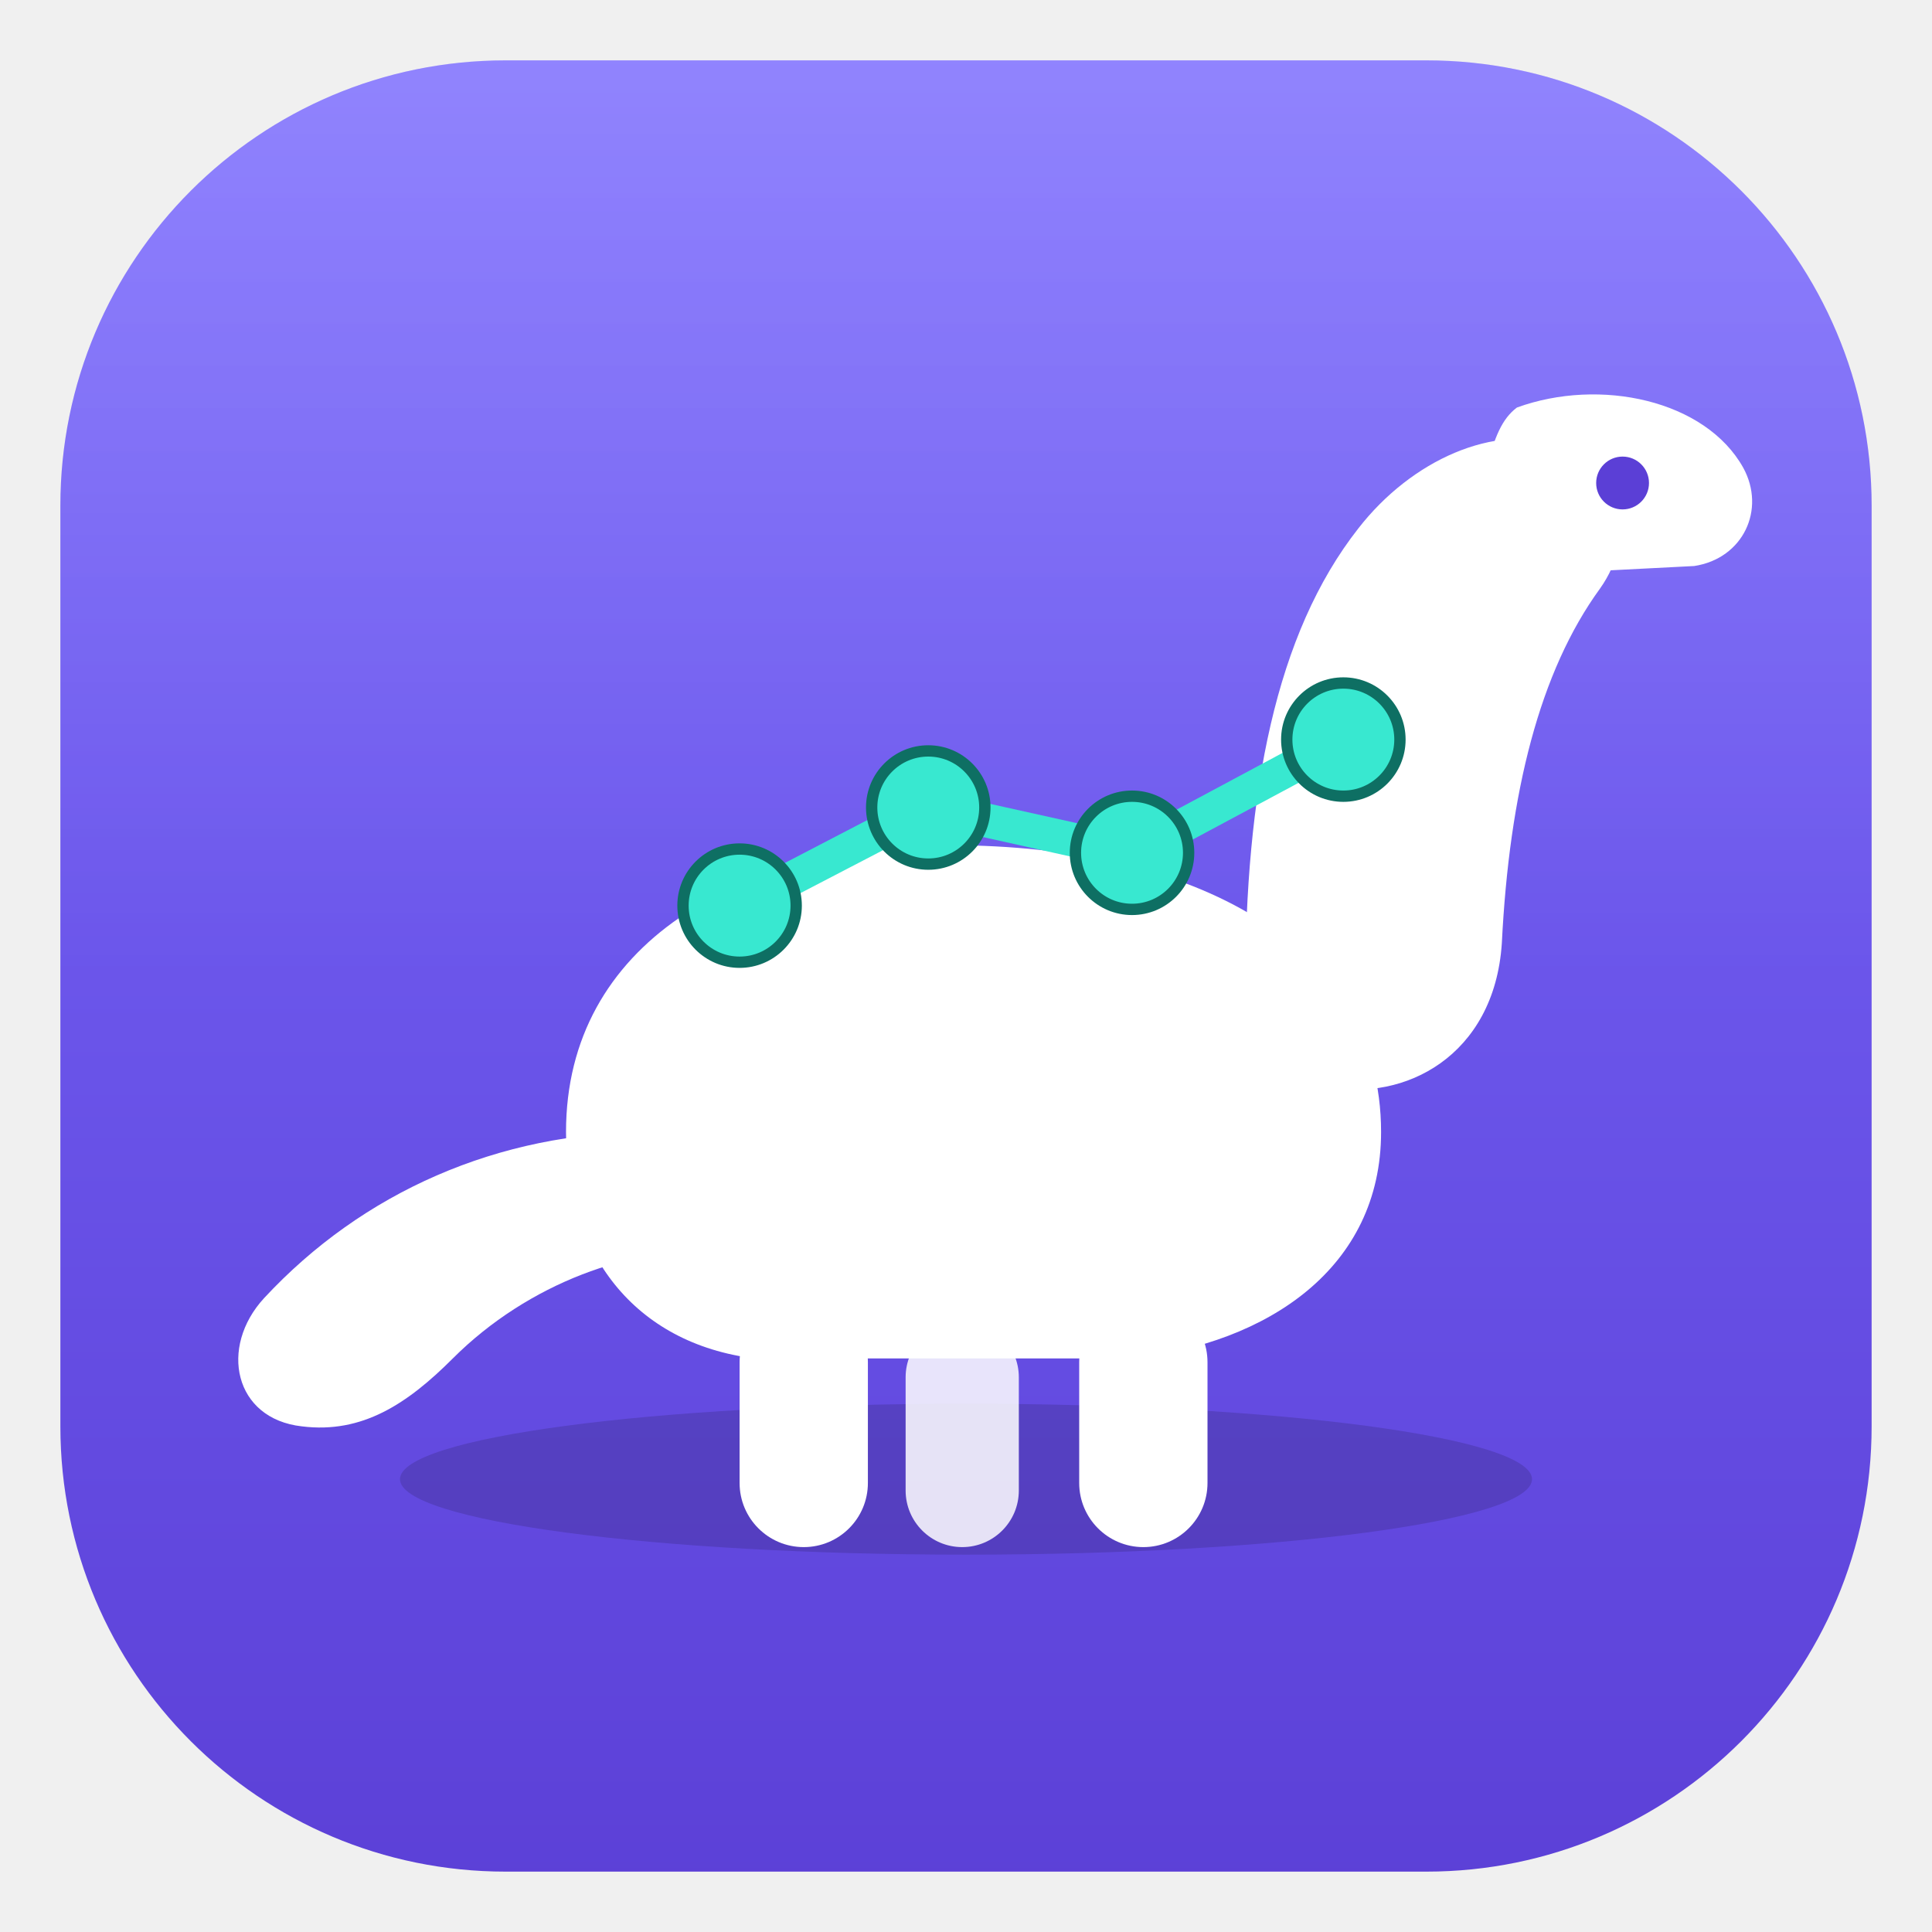
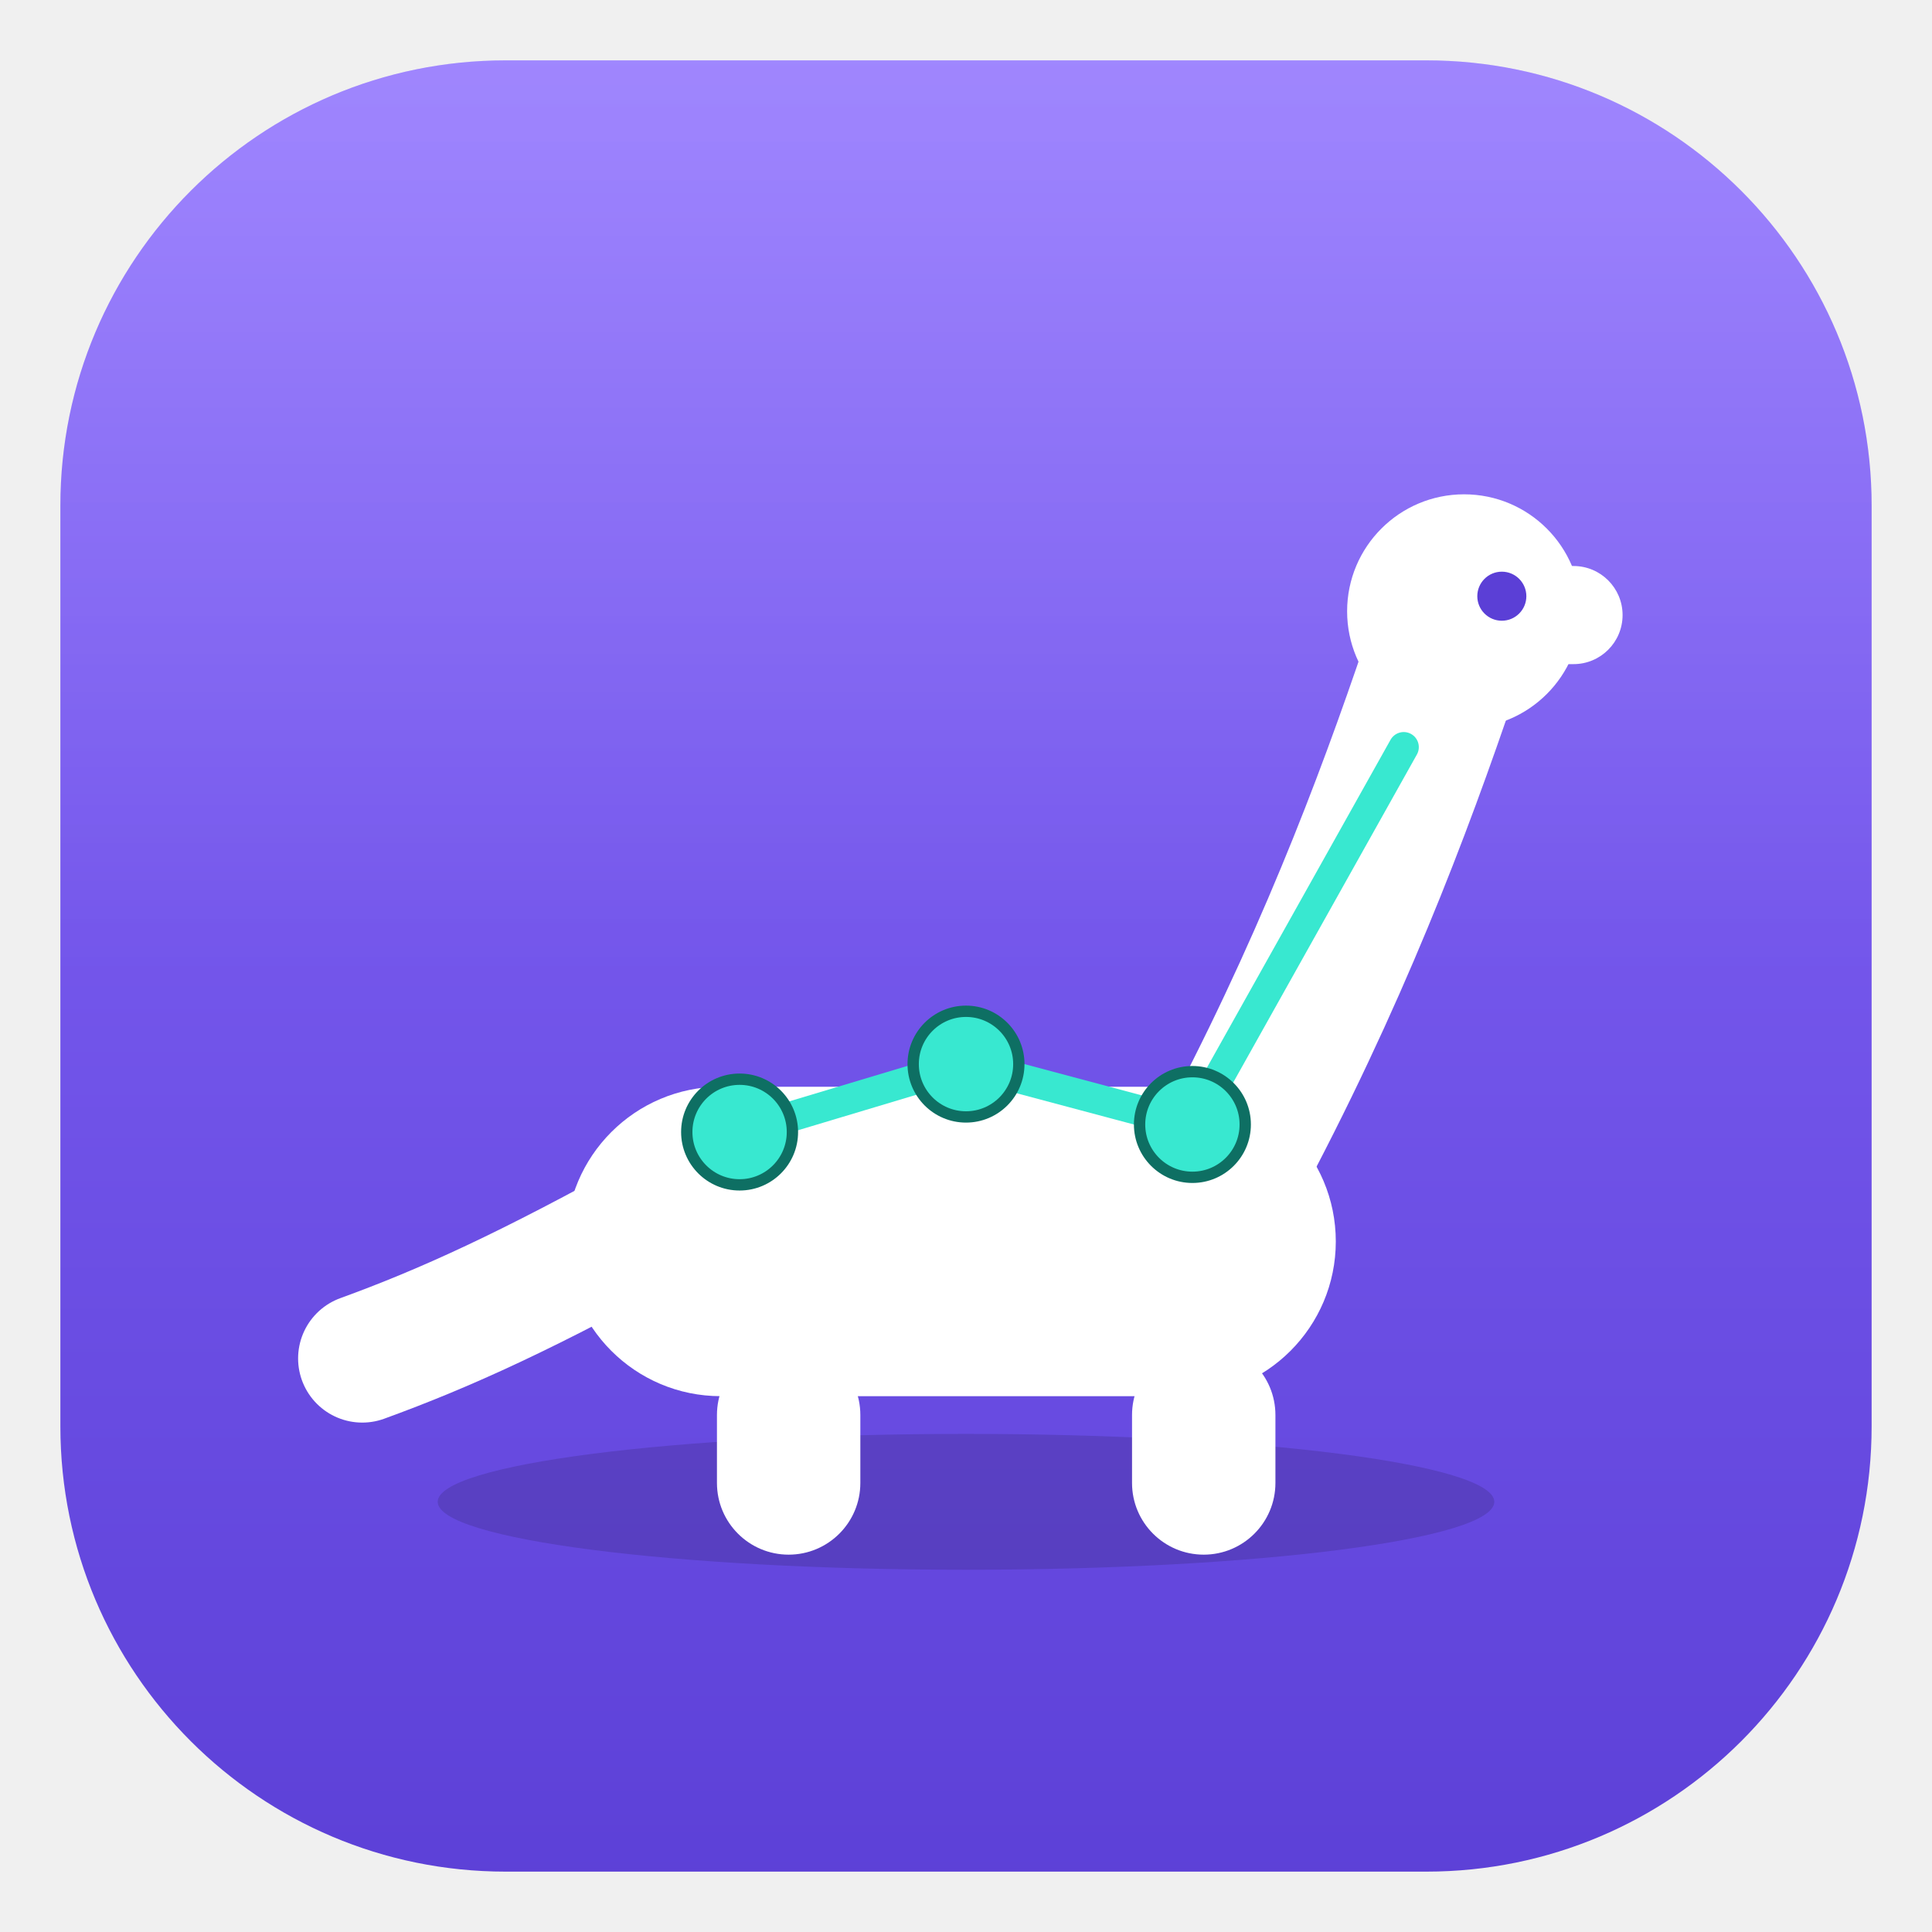
<svg xmlns="http://www.w3.org/2000/svg" width="512" height="512" viewBox="0 0 512 512" fill="none" role="img" aria-label="Linkosaurus">
  <defs>
    <linearGradient id="lk-tile" x1="0" y1="0" x2="0" y2="512" gradientUnits="userSpaceOnUse">
-       <stop offset="0" stop-color="#7b6cff" />
+       <stop offset="0" stop-color="#8b6cff" />
      <stop offset="1" stop-color="#5b3fd6" />
    </linearGradient>
    <linearGradient id="lk-sheen" x1="0" y1="0" x2="0" y2="512" gradientUnits="userSpaceOnUse">
-       <stop offset="0" stop-color="#ffffff" stop-opacity="0.18" />
+       <stop offset="0" stop-color="#ffffff" stop-opacity="0.20" />
      <stop offset="0.5" stop-color="#ffffff" stop-opacity="0" />
    </linearGradient>
  </defs>
  <rect x="16" y="16" width="480" height="480" rx="118" fill="url(#lk-tile)" />
  <rect x="16" y="16" width="480" height="480" rx="118" fill="url(#lk-sheen)" />
-   <ellipse cx="256" cy="392" rx="150" ry="20" fill="#000000" opacity="0.14" />
+   <ellipse cx="256" cy="398" rx="140" ry="18" fill="#000000" opacity="0.13" />
+   <g fill="none" stroke="#ffffff" stroke-linecap="round" stroke-linejoin="round">
+     <path d="M176 322 C140 342 118 352 96 360" stroke-width="34" />
+     <path d="M330 300 C356 250 372 206 384 170" stroke-width="42" />
+   </g>
  <g fill="#ffffff">
-     <path d="M150 300              C150 250 196 224 252 224              C316 224 366 250 366 300              C366 336 336 356 300 360              L200 360              C168 356 150 332 150 300 Z" />
-     <path d="M330 262              C330 210 338 168 360 140              C374 122 396 112 414 118              C430 124 434 142 424 156              C408 178 400 210 398 250              C396 280 372 292 352 288              C338 285 330 276 330 262 Z" />
-     <path d="M402 108              C424 100 452 106 462 124              C468 135 462 148 449 150              L410 152              C396 150 390 136 394 124              C396 116 398 111 402 108 Z" />
-     <path d="M172 300              C132 300 96 316 70 344              C58 357 62 376 80 378              C96 380 108 372 120 360              C140 340 168 330 190 332              C210 334 214 312 200 302              C192 297 182 300 172 300 Z" />
-     <rect x="196" y="344" width="34" height="66" rx="17" />
-     <rect x="286" y="344" width="34" height="66" rx="17" />
-     <rect x="240" y="350" width="30" height="60" rx="15" opacity="0.85" />
+     <rect x="150" y="288" width="204" height="82" rx="41" />
+     <circle cx="388" cy="162" r="31" />
+     <rect x="384" y="150" width="46" height="26" rx="13" />
+     <rect x="190" y="356" width="38" height="56" rx="19" />
+     <rect x="300" y="356" width="38" height="56" rx="19" />
  </g>
-   <circle cx="430" cy="128" r="7" fill="#5b3fd6" />
+   <circle cx="398" cy="158" r="6.5" fill="#5b3fd6" />
  <g>
-     <path d="M196 240 L246 214 L300 226 L356 196" stroke="#38e8d0" stroke-width="9" stroke-linecap="round" stroke-linejoin="round" fill="none" />
+     <path d="M196 300 L256 282 L316 298 L372 198" stroke="#38e8d0" stroke-width="8" stroke-linecap="round" stroke-linejoin="round" fill="none" />
    <g fill="#38e8d0" stroke="#0e6f63" stroke-width="3">
-       <circle cx="196" cy="240" r="15" />
-       <circle cx="246" cy="214" r="15" />
-       <circle cx="300" cy="226" r="15" />
-       <circle cx="356" cy="196" r="15" />
+       <circle cx="196" cy="300" r="14" />
+       <circle cx="256" cy="282" r="14" />
+       <circle cx="316" cy="298" r="14" />
    </g>
  </g>
</svg>
